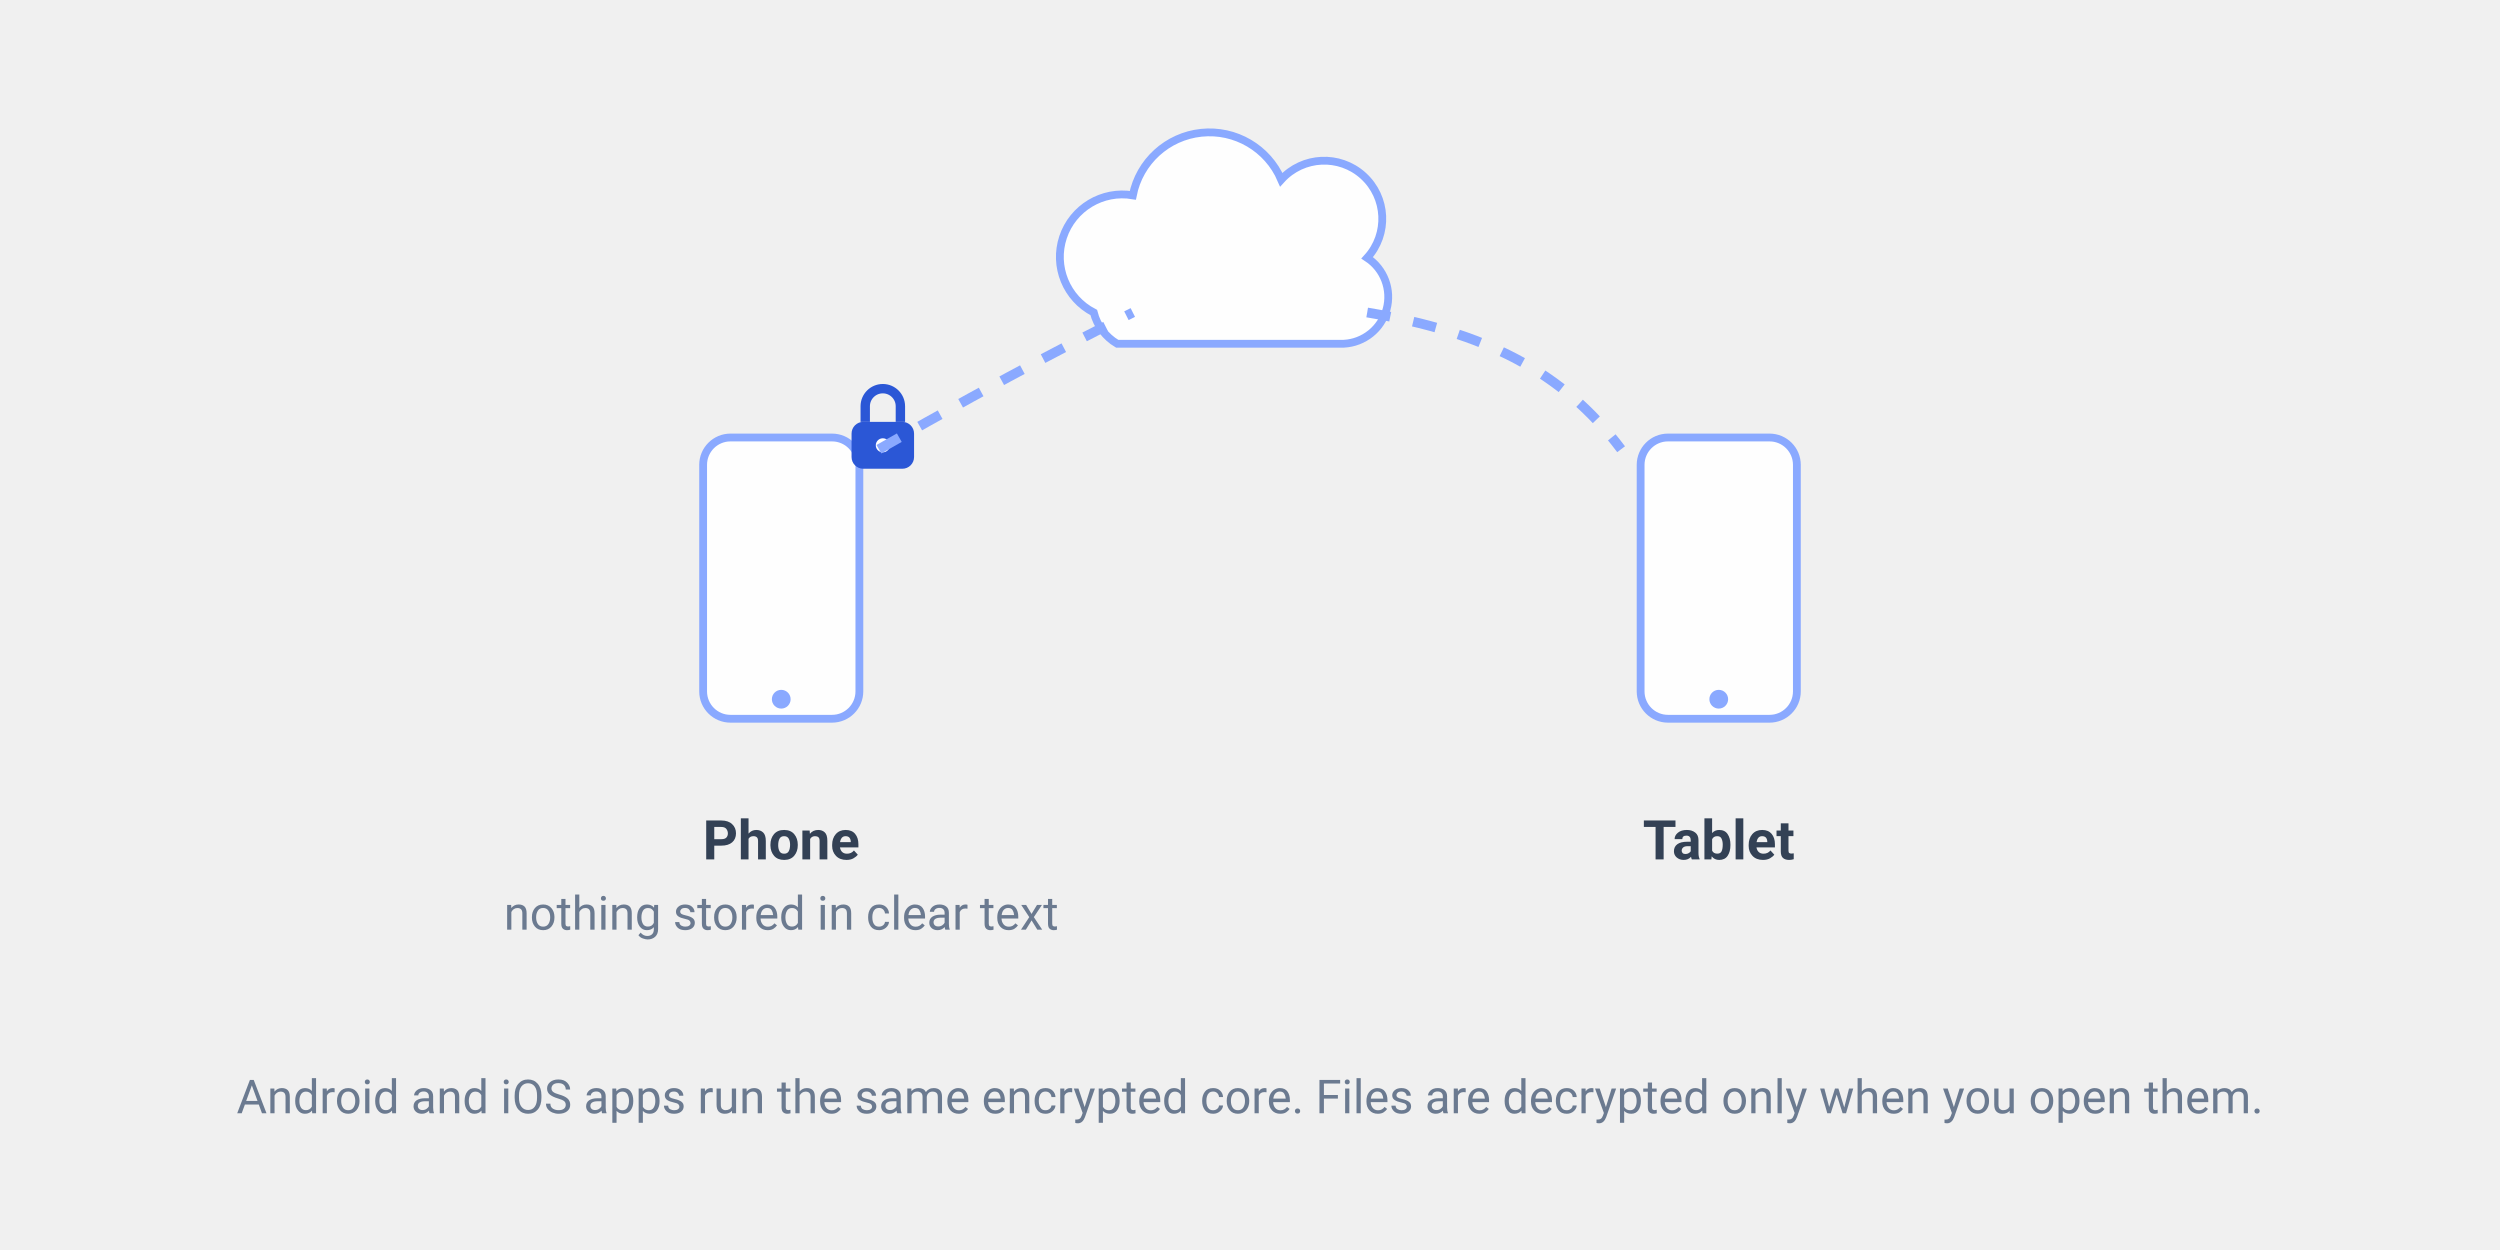
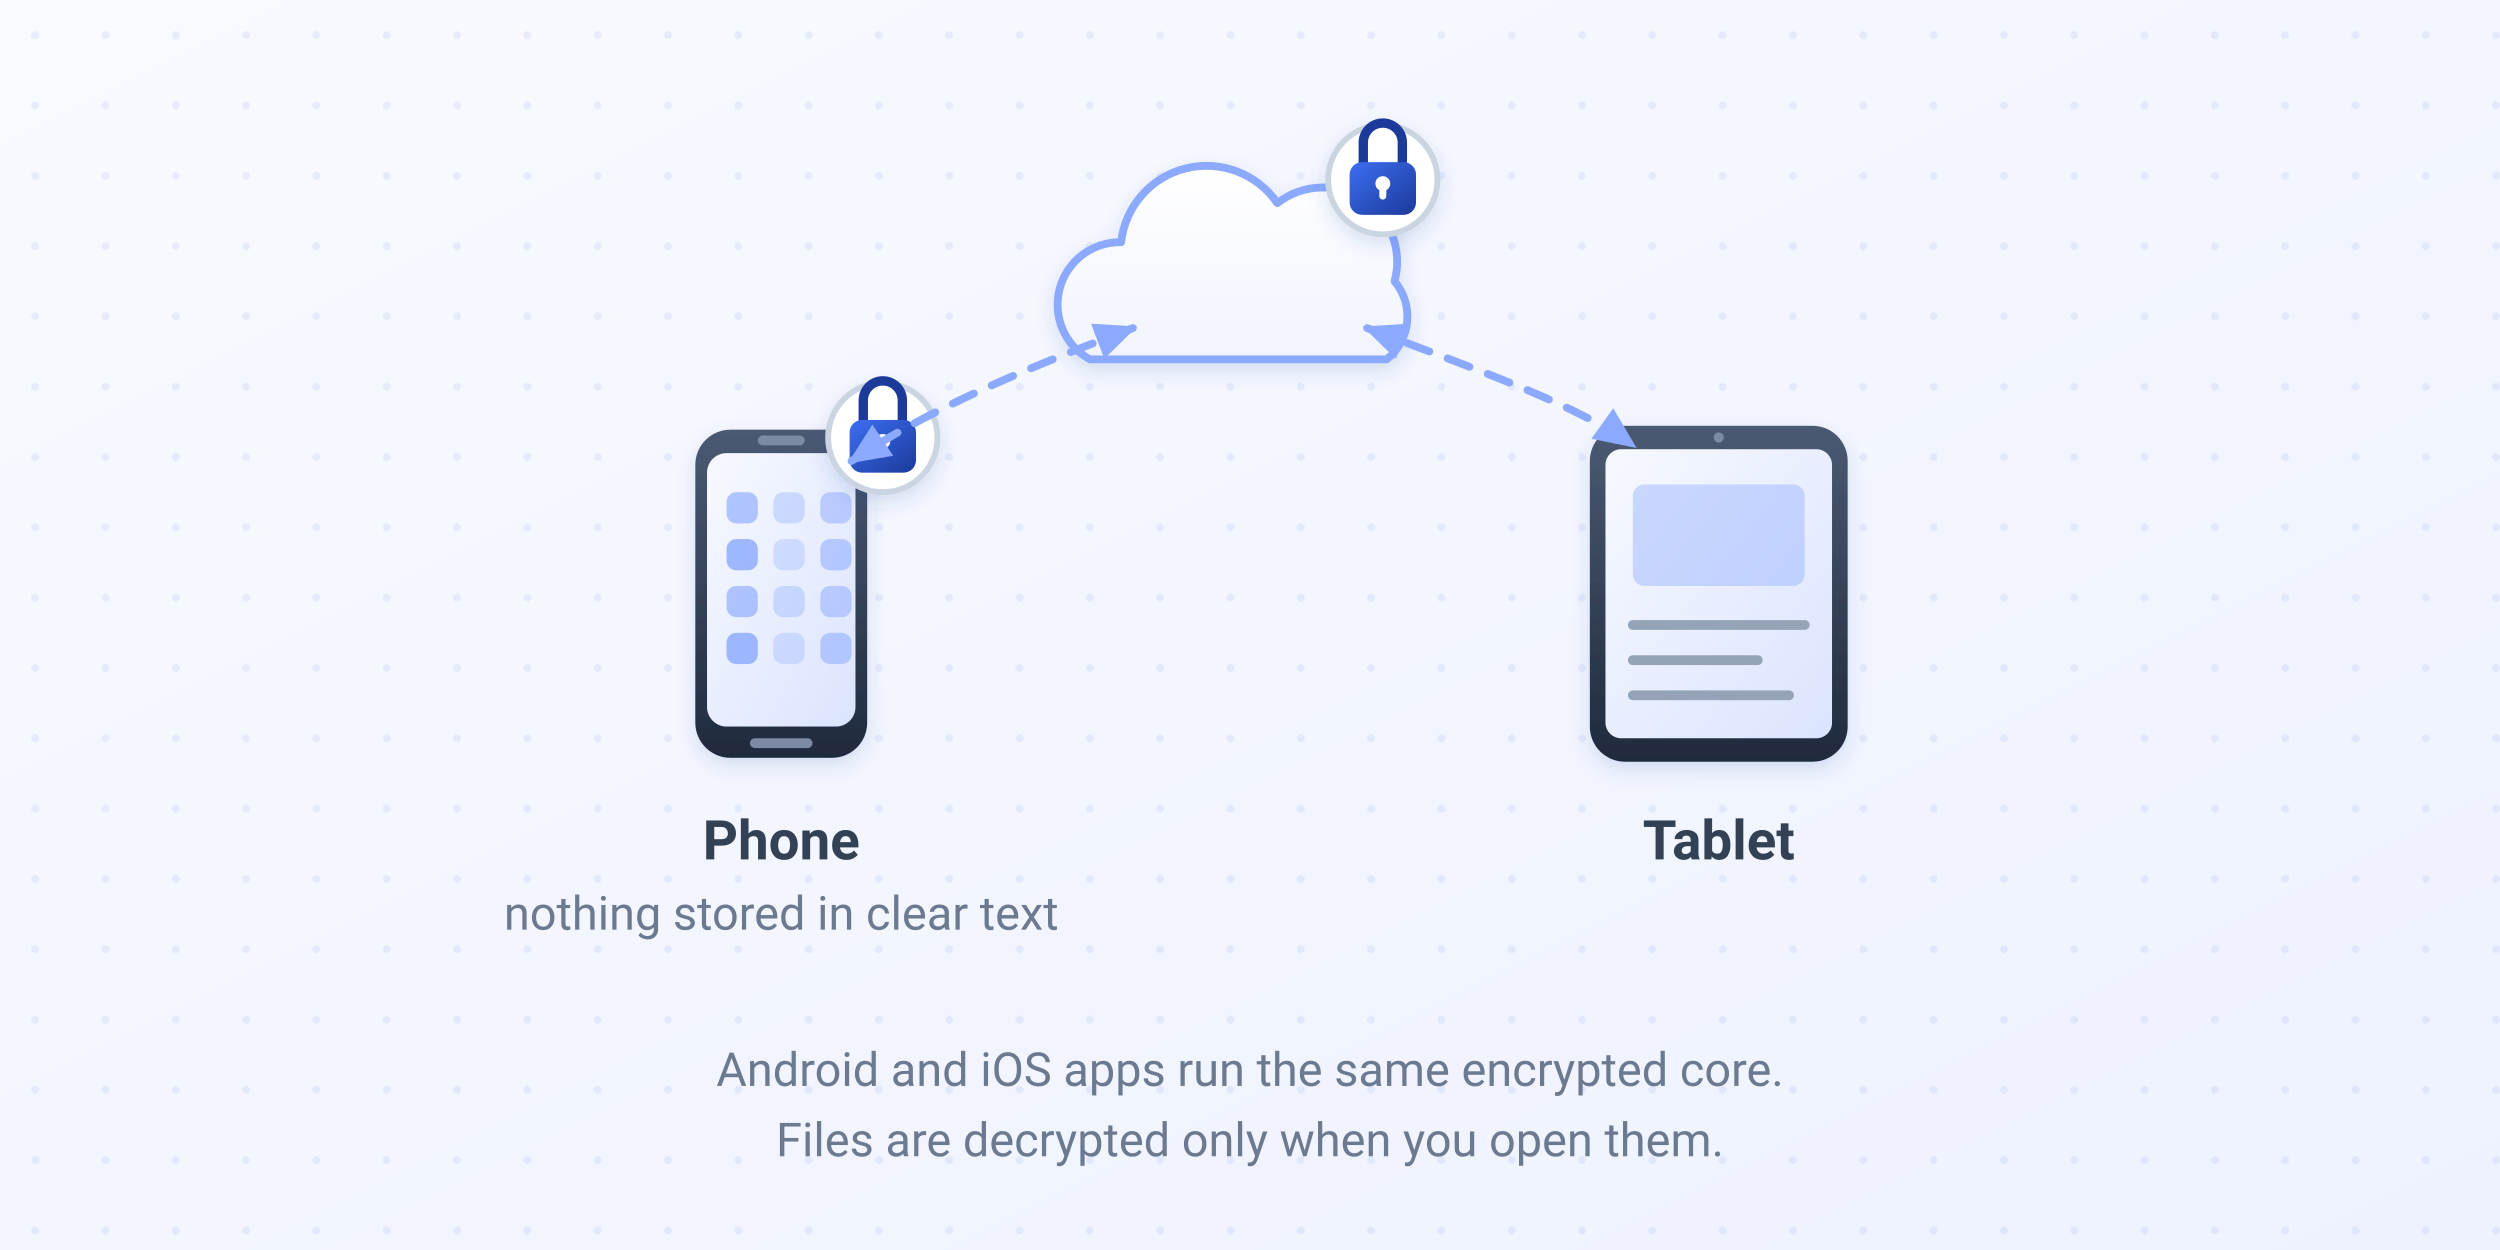
<svg xmlns="http://www.w3.org/2000/svg" viewBox="0 0 640 320" width="640" height="320" role="img" aria-label="Mobile apps">
  <defs>
-     <linearGradient id="g" x1="0" y1="0" x2="1" y2="1">
-       <stop offset="0" stop-color="#2f5fe0" />
+     <linearGradient id="bg" x1="0" y1="0" x2="1" y2="1">
+       <stop offset="0" stop-color="#f8faff" />
+       <stop offset="1" stop-color="#eef2ff" />
+     </linearGradient>
+     <pattern id="dots" width="18" height="18" patternUnits="userSpaceOnUse">
+       <circle cx="9" cy="9" r="1" fill="#2b57d6" fill-opacity=".08" />
+     </pattern>
+     <linearGradient id="pg" x1="0" y1="0" x2="1" y2="1">
+       <stop offset="0" stop-color="#3d6ef2" />
      <stop offset="1" stop-color="#1b3a9a" />
    </linearGradient>
-     <pattern id="blocks" width="12" height="12" patternUnits="userSpaceOnUse">
-       <rect x="2" y="2" width="8" height="8" rx="2" fill="#8aa9ff" fill-opacity="0.45" />
-     </pattern>
+     <linearGradient id="wg" x1="0" y1="0" x2="0" y2="1">
+       <stop offset="0" stop-color="#ffffff" />
+       <stop offset="1" stop-color="#f1f4ff" />
+     </linearGradient>
+     <linearGradient id="sg" x1="0" y1="0" x2="1" y2="1">
+       <stop offset="0" stop-color="#f7f9ff" />
+       <stop offset="1" stop-color="#dbe4ff" />
+     </linearGradient>
+     <linearGradient id="dg" x1="0" y1="0" x2="0" y2="1">
+       <stop offset="0" stop-color="#4b5a73" />
+       <stop offset="1" stop-color="#1f2a3d" />
+     </linearGradient>
+     <filter id="sh" x="-20%" y="-20%" width="140%" height="160%">
+       <feDropShadow dx="0" dy="2" stdDeviation="2.5" flood-color="#1b3a9a" flood-opacity=".14" />
+     </filter>
+     <marker id="ah" viewBox="0 0 10 10" refX="8" refY="5" markerWidth="6" markerHeight="6" orient="auto-start-reverse">
+       <path d="M0 1 L9 5 L0 9 z" fill="#8aa9ff" />
+     </marker>
+     <marker id="ahp" viewBox="0 0 10 10" refX="8" refY="5" markerWidth="6" markerHeight="6" orient="auto-start-reverse">
+       <path d="M0 1 L9 5 L0 9 z" fill="#2b57d6" />
+     </marker>
    <g id="lock">
-       <rect x="-8" y="-2" width="16" height="12" rx="3" fill="#2b57d6" />
-       <path d="M-4.5 -2 V-6 a4.5 4.5 0 0 1 9 0 V-2" fill="none" stroke="#2b57d6" stroke-width="2.4" />
-       <circle cx="0" cy="4" r="1.8" fill="#fff" />
+       <path d="M-5 -1 V-6.5 a5 5 0 0 1 10 0 V-1" fill="none" stroke="#1b3a9a" stroke-width="2.4" stroke-linecap="round" />
+       <rect x="-8.5" y="-1.5" width="17" height="13.5" rx="3.2" fill="url(#pg)" />
+       <circle cy="4" r="1.9" fill="#fff" />
+       <rect x="-.9" y="4.5" width="1.8" height="3.6" rx=".9" fill="#fff" />
    </g>
-     <g id="device">
-       <rect x="-44" y="-30" width="88" height="56" rx="6" fill="#fff" fill-opacity="0.95" stroke="#8aa9ff" stroke-width="2" />
-       <rect x="-54" y="26" width="108" height="6" rx="3" fill="#8aa9ff" />
+     <g id="lockb">
+       <circle r="14" fill="#fff" stroke="#cbd5e1" stroke-width="1.5" filter="url(#sh)" />
+       <use href="#lock" y="-3" />
    </g>
-     <g id="phone">
-       <rect x="-20" y="-38" width="40" height="72" rx="7" fill="#fff" fill-opacity="0.95" stroke="#8aa9ff" stroke-width="2" />
-       <circle cy="29" r="2.4" fill="#8aa9ff" />
+     <g id="phone" filter="url(#sh)">
+       <rect x="-22" y="-42" width="44" height="84" rx="9" fill="url(#dg)" />
+       <rect x="-19" y="-36" width="38" height="70" rx="5" fill="url(#sg)" />
+       <rect x="-6" y="-40.5" width="12" height="2.5" rx="1.25" fill="#7c8aa3" />
+       <rect x="-8" y="37" width="16" height="2.5" rx="1.25" fill="#7c8aa3" />
    </g>
-     <g id="disk">
-       <rect x="-40" y="-16" width="80" height="32" rx="5" fill="#eef2ff" stroke="#8aa9ff" stroke-width="2" />
-       <circle cx="28" cy="0" r="3" fill="#2bb673" />
+     <g id="tablet" filter="url(#sh)">
+       <rect x="-33" y="-43" width="66" height="86" rx="9" fill="url(#dg)" />
+       <rect x="-29" y="-37" width="58" height="74" rx="4" fill="url(#sg)" />
+       <circle cy="-40" r="1.3" fill="#7c8aa3" />
    </g>
-     <g id="usb">
-       <rect x="-30" y="-9" width="44" height="18" rx="4" fill="#eef2ff" stroke="#8aa9ff" stroke-width="2" />
-       <rect x="14" y="-6" width="16" height="12" fill="#8aa9ff" />
-     </g>
-     <g id="cloud">
-       <path d="M-40 10 a16 16 0 0 1 10 -30 a20 20 0 0 1 38 -4 a14 14 0 0 1 22 20 a12 12 0 0 1 -6 22 h-58 a13 13 0 0 1 -6 -8z" fill="#fff" fill-opacity="0.95" stroke="#8aa9ff" stroke-width="2" />
+     <g id="cloud" filter="url(#sh)">
+       <path transform="translate(-3 10)" d="M-38 16 A16 16 0 0 1 -30 -14 A22 22 0 0 1 10 -24 A19 19 0 0 1 40 -4 A14 14 0 0 1 38 16 Z" fill="url(#wg)" stroke="#8aa9ff" stroke-width="2" stroke-linejoin="round" />
    </g>
  </defs>
-   <style>text{font-family:system-ui, -apple-system, 'Segoe UI', Roboto, Helvetica, Arial, sans-serif} .t{font-size:14px;font-weight:600;fill:#334155} .s{font-size:12px;fill:#6b7a90} .d{stroke:#8aa9ff;stroke-width:2.5;stroke-dasharray:6 6;fill:none}</style>
-   <use href="#phone" x="200" y="150" />
-   <use href="#lock" x="226" y="110" />
-   <text x="200" y="220" text-anchor="middle" class="t">Phone</text>
-   <text x="200" y="238" text-anchor="middle" class="s">nothing stored in clear text</text>
-   <use href="#phone" x="440" y="150" />
-   <text x="440" y="220" text-anchor="middle" class="t">Tablet</text>
-   <use href="#cloud" x="320" y="70" />
-   <path class="d" d="M225 115 C 260 95, 280 85, 290 80" />
-   <path class="d" d="M350 80 C 380 85, 400 95, 415 115" />
-   <text x="320" y="285" text-anchor="middle" class="s">Android and iOS apps run the same encrypted core. Files are decrypted only when you open them.</text>
+   <style>text{font-family:system-ui,-apple-system,'Segoe UI',Roboto,Helvetica,Arial,sans-serif}.t{font-size:14px;font-weight:600;fill:#334155}.s{font-size:12px;fill:#6b7a90}.n{font-size:12px;fill:#334155}.w{font-size:12px;font-weight:600;fill:#fff}.d{stroke:#8aa9ff;stroke-width:2;stroke-dasharray:6 5;fill:none;stroke-linecap:round;marker-end:url(#ah)}.dd{stroke:#8aa9ff;stroke-width:2;stroke-dasharray:6 5;fill:none;stroke-linecap:round;marker-end:url(#ah);marker-start:url(#ah)}.l{stroke:#2b57d6;stroke-width:2;fill:none;stroke-linecap:round;marker-end:url(#ahp);marker-start:url(#ahp)}.tr{stroke:#cbd5e1;stroke-width:2;stroke-dasharray:7 6;fill:none;stroke-linecap:round}.m{text-anchor:middle}.e{text-anchor:end}</style>
+   <rect width="640" height="320" fill="url(#bg)" />
+   <rect width="640" height="320" fill="url(#dots)" />
+   <use href="#cloud" x="320" y="66" />
+   <use href="#lockb" x="354" y="46" />
+   <use href="#phone" x="200" y="152" />
+   <rect x="186" y="126" width="8" height="8" rx="2.5" fill="#8aa9ff" fill-opacity=".65" />
+   <rect x="198" y="126" width="8" height="8" rx="2.5" fill="#8aa9ff" fill-opacity=".35" />
+   <rect x="210" y="126" width="8" height="8" rx="2.5" fill="#8aa9ff" fill-opacity=".5" />
+   <rect x="186" y="138" width="8" height="8" rx="2.5" fill="#8aa9ff" fill-opacity=".8" />
+   <rect x="198" y="138" width="8" height="8" rx="2.5" fill="#8aa9ff" fill-opacity=".3" />
+   <rect x="210" y="138" width="8" height="8" rx="2.5" fill="#8aa9ff" fill-opacity=".55" />
+   <rect x="186" y="150" width="8" height="8" rx="2.5" fill="#8aa9ff" fill-opacity=".65" />
+   <rect x="198" y="150" width="8" height="8" rx="2.5" fill="#8aa9ff" fill-opacity=".35" />
+   <rect x="210" y="150" width="8" height="8" rx="2.5" fill="#8aa9ff" fill-opacity=".5" />
+   <rect x="186" y="162" width="8" height="8" rx="2.5" fill="#8aa9ff" fill-opacity=".8" />
+   <rect x="198" y="162" width="8" height="8" rx="2.5" fill="#8aa9ff" fill-opacity=".3" />
+   <rect x="210" y="162" width="8" height="8" rx="2.5" fill="#8aa9ff" fill-opacity=".55" />
+   <use href="#lockb" x="226" y="112" />
+   <text x="200" y="220" class="t m">Phone</text>
+   <text x="200" y="238" class="s m">nothing stored in clear text</text>
+   <use href="#tablet" x="440" y="152" />
+   <rect x="418" y="124" width="44" height="26" rx="3" fill="#8aa9ff" fill-opacity=".4" />
+   <path d="M418 160 h44 M418 169 h32 M418 178 h40" stroke="#94a3b8" stroke-width="2.5" stroke-linecap="round" />
+   <text x="440" y="220" class="t m">Tablet</text>
+   <path class="dd" d="M290 84 C 258 96, 236 106, 218 118" />
+   <path class="dd" d="M350 84 C 382 96, 404 104, 418 114" />
+   <text x="320" y="278" class="s m">Android and iOS apps run the same encrypted core.</text>
+   <text x="320" y="296" class="s m">Files are decrypted only when you open them.</text>
</svg>
